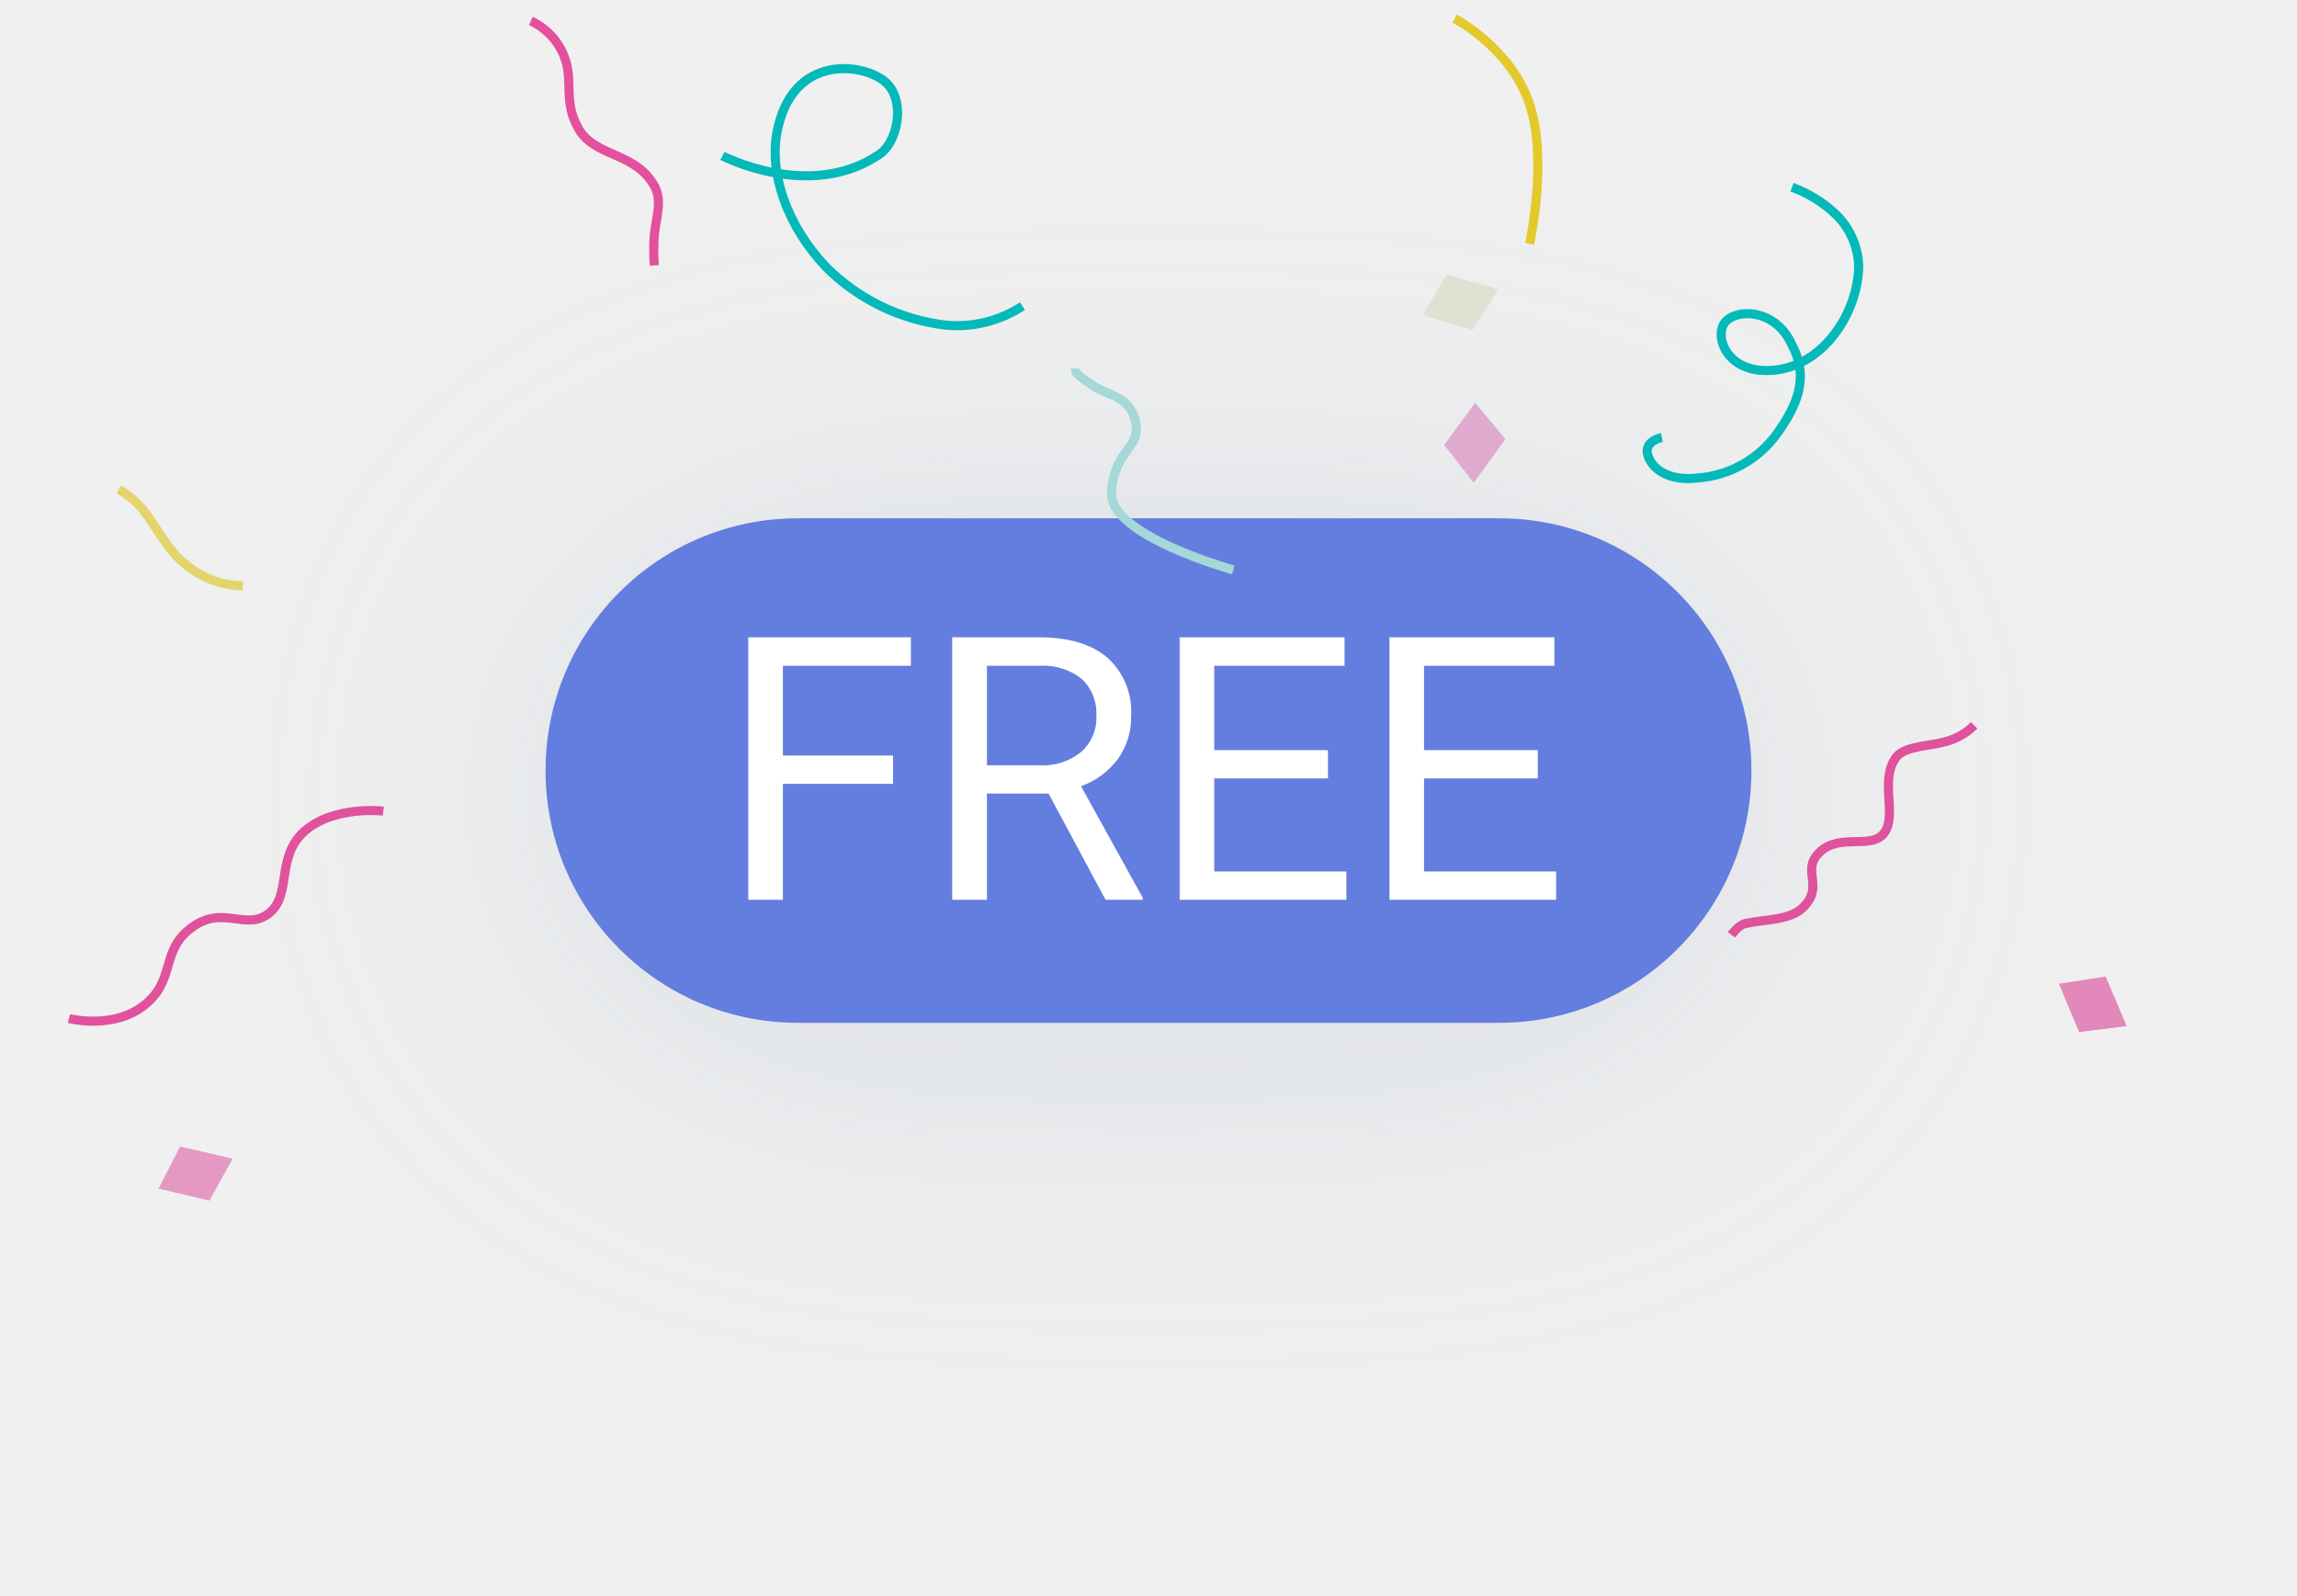
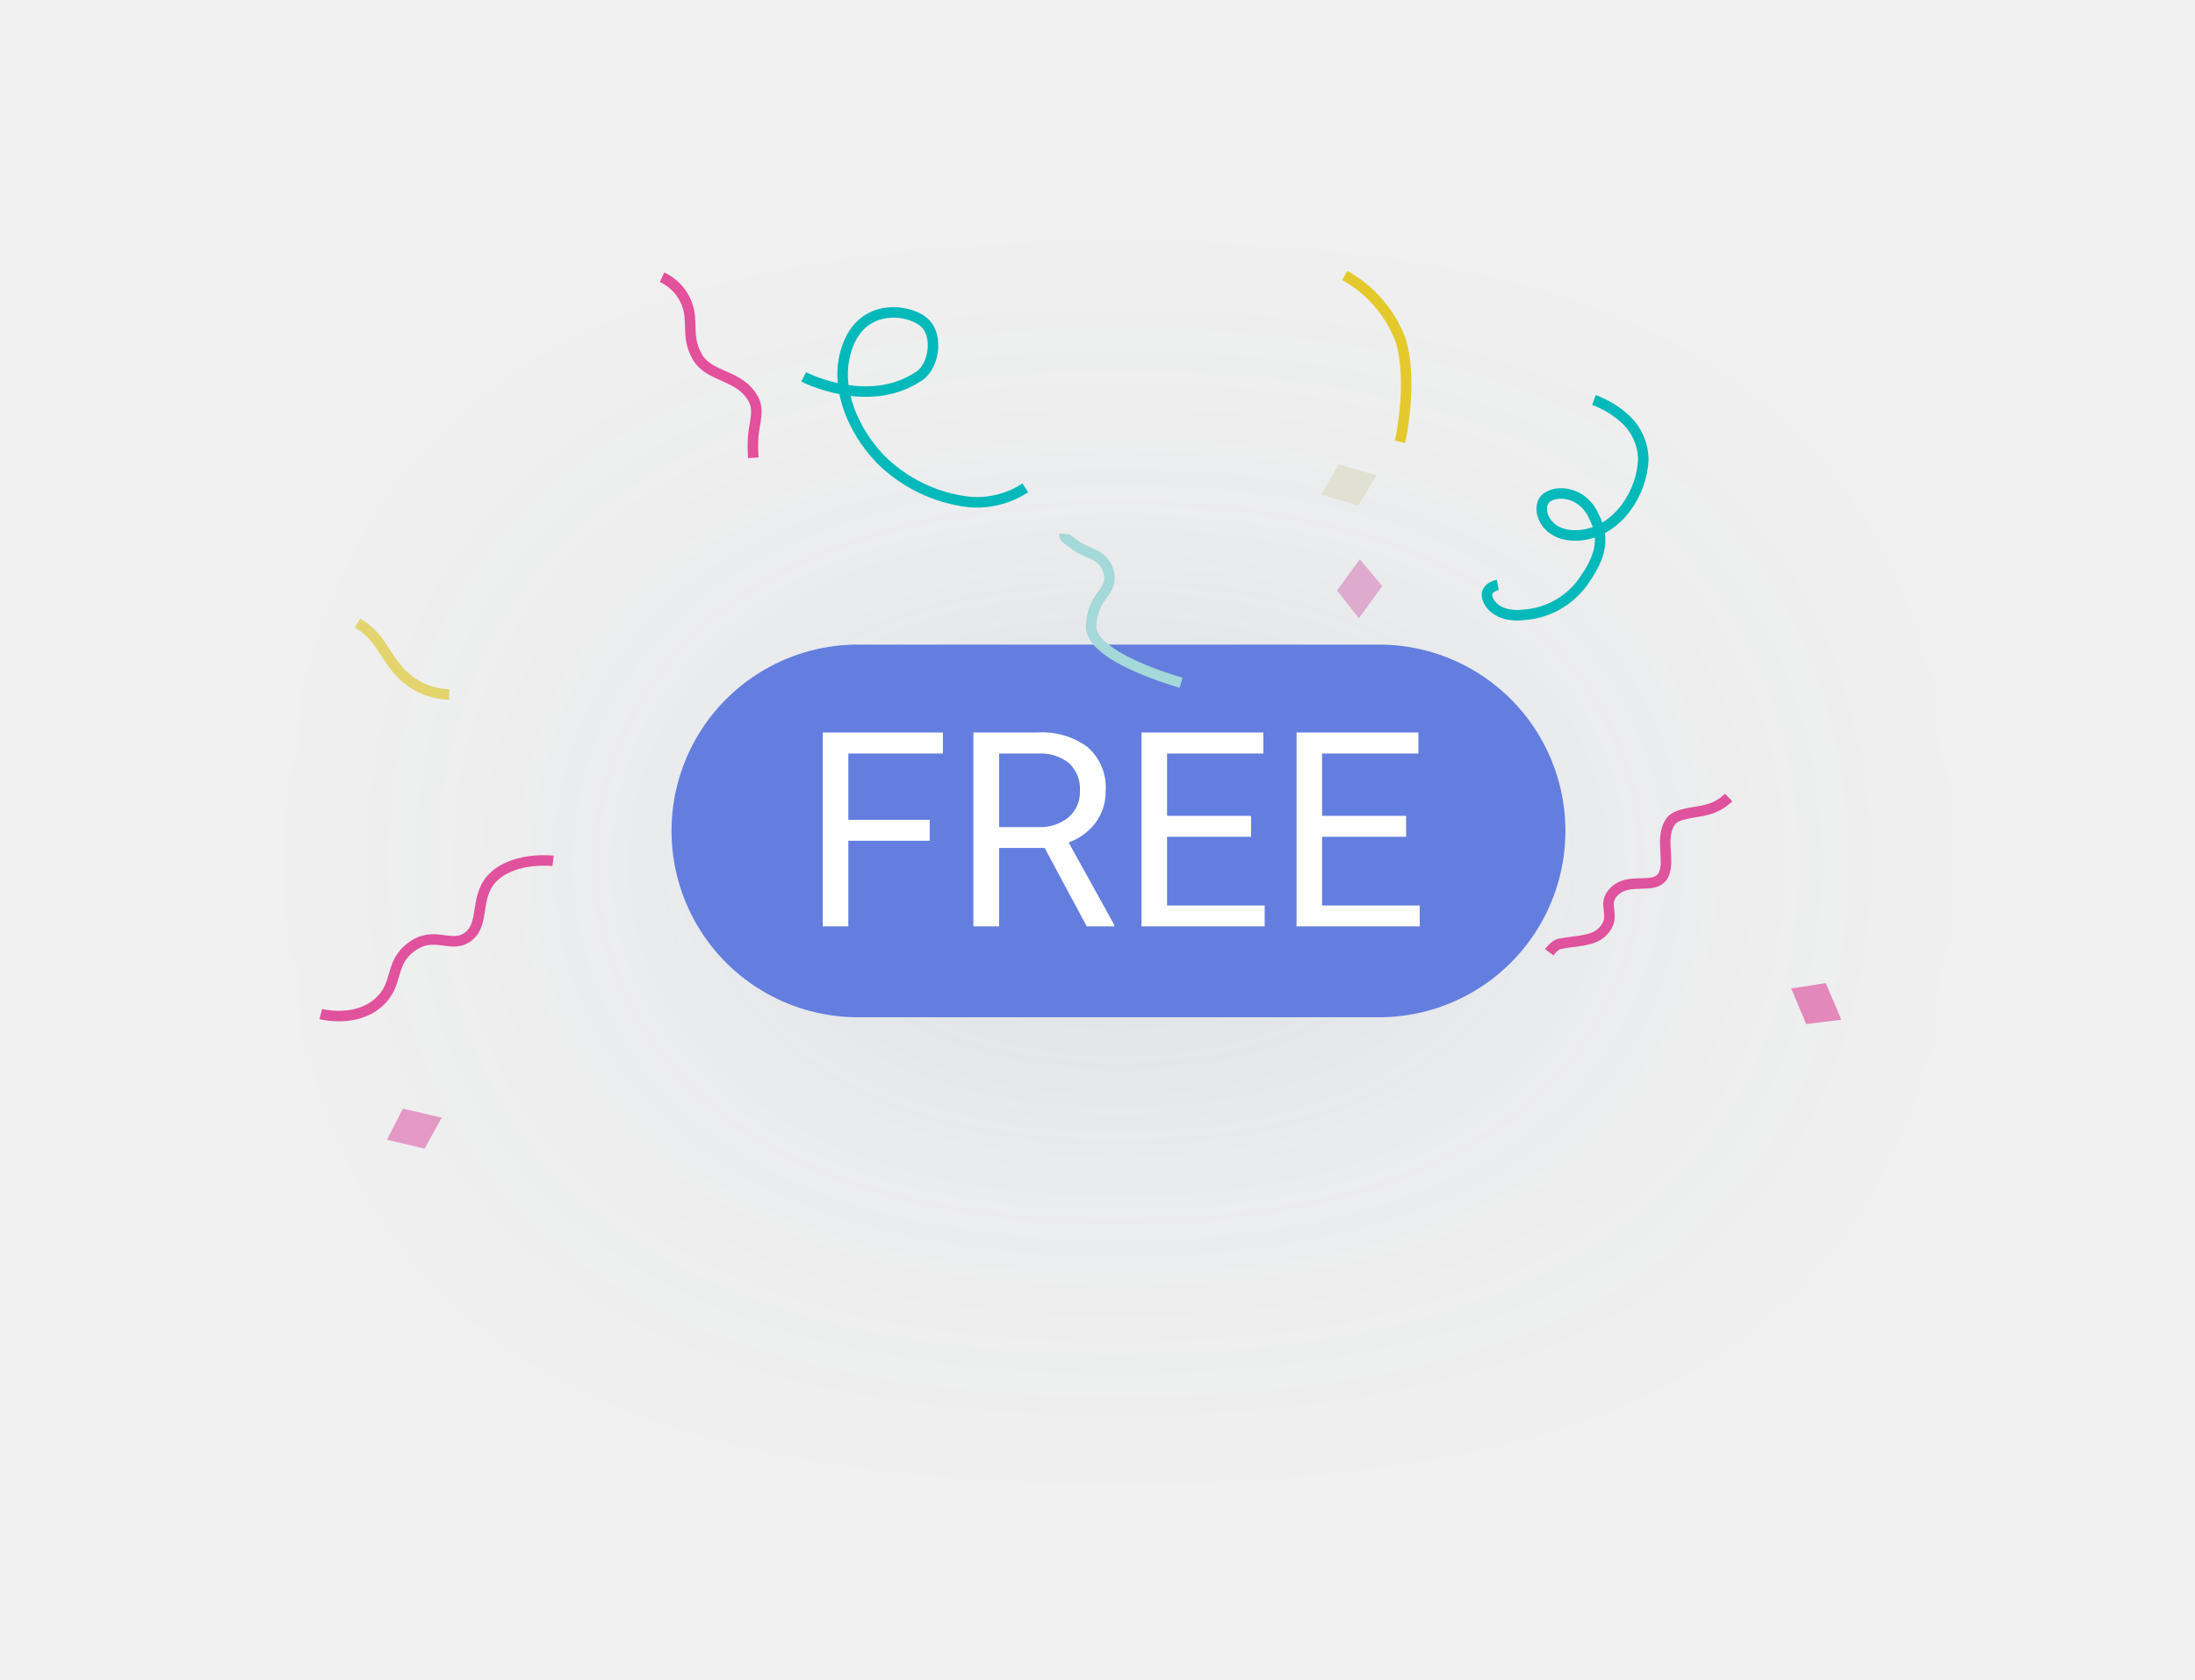
- <svg xmlns="http://www.w3.org/2000/svg" width="252.618" height="175.483" viewBox="0 0 252.618 175.483">
+ <svg xmlns="http://www.w3.org/2000/svg" width="208.726" height="159.763" viewBox="0 0 208.726 159.763">
  <defs>
-     <filter id="a" x="0" y="0" width="252.618" height="175.483" filterUnits="userSpaceOnUse">
+     <filter id="a" x="3.991" y="4.313" width="204.734" height="155.45" filterUnits="userSpaceOnUse">
      <feOffset dy="3" input="SourceAlpha" />
      <feGaussianBlur stdDeviation="20" result="b" />
      <feFlood flood-color="#7090b0" flood-opacity="0.2" />
      <feComposite operator="in" in2="b" />
      <feComposite in="SourceGraphic" />
    </filter>
  </defs>
-   <g transform="translate(-8548.42 -5223.69)">
-     <g transform="translate(8608.42 5280.69)">
-       <g transform="matrix(1, 0, 0, 1, -60, -57)" filter="url(#a)">
-         <path d="M27.741,0h77.135a27.741,27.741,0,0,1,0,55.483H27.741A27.741,27.741,0,0,1,27.741,0Z" transform="translate(60 57)" fill="#647ede" />
+   <g transform="translate(-8537 -5192.728)">
+     <g transform="translate(8600.991 5254.041)">
+       <g transform="matrix(1, 0, 0, 1, -63.99, -61.31)" filter="url(#a)">
+         <path d="M17.724,0H67.008a17.725,17.725,0,1,1,0,35.449H17.724A17.725,17.725,0,1,1,17.724,0Z" transform="translate(63.99 61.31)" fill="#647ede" />
      </g>
-       <path d="M18.393-5.212H6.282V7.534H2.476V-21.328h17.88V-18.2H6.282v9.872H18.393ZM35.5-4.142H28.722V7.534H24.9V-21.328H34.45q4.876,0,7.5,2.22a7.988,7.988,0,0,1,2.627,6.462,7.77,7.77,0,0,1-1.457,4.7,8.7,8.7,0,0,1-4.054,2.993L45.849,7.3v.238H41.765ZM28.722-7.254h5.848a6.6,6.6,0,0,0,4.51-1.467,4.956,4.956,0,0,0,1.675-3.925,5.219,5.219,0,0,0-1.6-4.1A6.765,6.765,0,0,0,34.55-18.2H28.722ZM66.227-5.807H53.719V4.422h14.53V7.534H49.913V-21.328H68.051V-18.2H53.719v9.277H66.227Zm23.074,0H76.793V4.422h14.53V7.534H72.987V-21.328H91.125V-18.2H76.793v9.277H89.3Z" transform="translate(19.82 34.416)" fill="#fff" stroke="rgba(0,0,0,0)" stroke-width="1" />
+       <path d="M12.646-11.031H4.908v8.144H2.476V-21.328H13.9v2H4.908v6.307h7.738Zm10.93.684H19.245v7.46H16.8V-21.328h6.1A7.219,7.219,0,0,1,27.7-19.91a5.1,5.1,0,0,1,1.678,4.129,4.964,4.964,0,0,1-.931,3,5.559,5.559,0,0,1-2.59,1.912l4.334,7.829v.152H27.579Zm-4.331-1.988h3.736a4.217,4.217,0,0,0,2.882-.937,3.167,3.167,0,0,0,1.07-2.508,3.335,3.335,0,0,0-1.022-2.62,4.322,4.322,0,0,0-2.942-.929H19.245Zm23.963.925H35.217v6.536H44.5v1.988H32.785V-21.328H44.374v2H35.217V-13.4h7.992Zm14.743,0H49.959v6.536h9.284v1.988H47.528V-21.328H59.116v2H49.959V-13.4H57.95Z" transform="translate(11.77 29.69)" fill="#fff" stroke="rgba(0,0,0,0)" stroke-width="1" />
    </g>
-     <g transform="translate(8555.998 5225.728)">
-       <path d="M12.366-.6a7.161,7.161,0,0,1,3.623,3.781c1.162,2.817-.155,4.985,1.643,8.1s6.237,2.508,8.317,6.259c.9,1.632.212,3.321,0,5.391a22.482,22.482,0,0,0,0,3.353" transform="translate(38.434 0.867)" fill="none" stroke="#e3509c" stroke-width="1" />
-       <path d="M0,9.387s9.461,4.932,17,0c2.325-1.268,3.255-6.17.855-8.18S7.693-1.908,6.007,6.744c-.884,4.533,1.065,10.312,5.41,14.89A22.337,22.337,0,0,0,24.551,28a13.111,13.111,0,0,0,8.44-2.09" transform="translate(71.873 5.717)" fill="none" stroke="#04b9ba" stroke-width="1" />
-       <path d="M12.045-1.27a9.594,9.594,0,0,1,2.9,2.545c1.128,1.424,2.476,4.163,4.362,5.63a10.135,10.135,0,0,0,6.376,2.436" transform="translate(-6.563 53.051)" fill="none" stroke="#e3d46e" stroke-width="1" />
-       <path d="M.5,25.45s4.888,1.286,8.34-1.5S10.52,18.012,14,15.45s5.987.455,8.525-1.589.685-6.2,3.912-9.028,8.643-2.19,8.643-2.19" transform="translate(-0.498 84.519)" fill="none" stroke="#e0529d" stroke-width="1" />
-       <path d="M13.1-.772s6.177,3.216,8.236,9.41S21.34,24,21.34,24" transform="translate(139.301 0.772)" fill="none" stroke="#e3c92c" stroke-width="1" />
-       <path d="M13.122-.869c-.037.477.112.623,1.835,1.827s4.178,1.142,4.779,4.08-2.385,2.976-2.654,7.725,13.4,8.514,13.4,8.514" transform="translate(97.577 39.36)" fill="none" stroke="#a4d8d9" stroke-width="1" />
-       <path d="M18.727-.772a14.078,14.078,0,0,1,4.864,3.028,8.322,8.322,0,0,1,2.477,5.7c-.122,5.078-3.749,10.649-8.981,11.358s-6.9-3.347-5.844-5.058,5.646-1.833,7.483,2.324c1.943,3.653.525,6.7-1.64,9.743A11.828,11.828,0,0,1,8.437,31.2c-3.5.444-5.279-1.195-5.6-2.643s1.577-1.8,1.577-1.8" transform="translate(170.772 19.32)" fill="none" stroke="#03b9b9" stroke-width="1" />
-       <path d="M24.5.52a7.017,7.017,0,0,1-3.318,1.832c-1.366.412-4.291.449-5.213,1.61-1.924,2.426.043,6.272-1.3,8.293s-4.855.081-7.1,2.151.552,3.723-1.883,6.131c-1.473,1.457-4.122,1.284-6.4,1.789-.705.163-1.487,1.229-1.487,1.229" transform="translate(185.04 77.211)" fill="none" stroke="#df529d" stroke-width="1" />
-       <path d="M1.749-.012,7.527,1.32,4.975,5.939l-5.6-1.322Z" transform="translate(10.482 124.061)" fill="#e499c5" />
-       <path d="M2.372,0,8.15,1.332,5.6,5.951,0,4.629Z" transform="matrix(0.588, 0.809, -0.809, 0.588, 222.6, 103.432)" fill="#e388bb" />
-       <path d="M2.372,0,8.15,1.332,5.6,5.951,0,4.629Z" transform="matrix(-0.391, 0.921, -0.921, -0.391, 158.913, 44.065)" fill="#deabcf" />
-       <path d="M2.372,0,8.15,1.332,5.6,5.951,0,4.629Z" transform="translate(149.123 28.014) rotate(3)" fill="#e1e1d3" />
+     <g transform="translate(8567.499 5218.925)">
+       <path d="M12.366-.6a4.575,4.575,0,0,1,2.315,2.416c.742,1.8-.1,3.185,1.05,5.175s3.985,1.6,5.314,4c.575,1.043.135,2.122,0,3.444a14.364,14.364,0,0,0,0,2.142" transform="translate(20.09 0.771)" fill="none" stroke="#e3509c" stroke-width="1" />
+       <path d="M0,5.923s6.045,3.151,10.862,0c1.486-.81,2.08-3.942.546-5.226s-6.493-1.99-7.57,3.538c-.565,2.9.68,6.589,3.457,9.514a14.272,14.272,0,0,0,8.392,4.067,8.377,8.377,0,0,0,5.393-1.335" transform="translate(45.92 3.727)" fill="none" stroke="#04b9ba" stroke-width="1" />
+       <path d="M12.045-1.27A6.13,6.13,0,0,1,13.9.356c.721.91,1.582,2.66,2.787,3.6A6.476,6.476,0,0,0,20.759,5.51" transform="translate(-8.544 34.354)" fill="none" stroke="#e3d46e" stroke-width="1" />
+       <path d="M.5,17.193s3.123.822,5.329-.958S6.9,12.44,9.126,10.8s3.825.291,5.447-1.015.438-3.961,2.5-5.768,5.522-1.4,5.522-1.4" transform="translate(-0.5 53.069)" fill="none" stroke="#e0529d" stroke-width="1" />
+       <path d="M13.1-.772A11.841,11.841,0,0,1,18.362,5.24c1.316,3.957,0,9.815,0,9.815" transform="translate(84.272 0.772)" fill="none" stroke="#e3c92c" stroke-width="1" />
+       <path d="M13.12-.869c-.024.3.072.4,1.172,1.167s2.669.73,3.053,2.607-1.524,1.9-1.7,4.936,8.562,5.44,8.562,5.44" transform="translate(57.607 25.462)" fill="none" stroke="#a4d8d9" stroke-width="1" />
+       <path d="M12.976-.772a8.995,8.995,0,0,1,3.108,1.935A5.317,5.317,0,0,1,17.667,4.8c-.078,3.244-2.4,6.8-5.738,7.257S7.52,9.923,8.195,8.83s3.607-1.171,4.781,1.485c1.241,2.334.335,4.281-1.048,6.225A7.557,7.557,0,0,1,6.4,19.656c-2.236.284-3.373-.764-3.578-1.689s1.008-1.15,1.008-1.15" transform="translate(108.099 12.623)" fill="none" stroke="#03b9b9" stroke-width="1" />
+       <path d="M14.859.52a4.483,4.483,0,0,1-2.12,1.171c-.873.263-2.742.287-3.331,1.029-1.229,1.55.027,4.007-.831,5.3s-3.1.052-4.536,1.374.353,2.379-1.2,3.917C1.9,14.24.2,14.13-1.251,14.452c-.45.1-.95.785-.95.785" transform="translate(119.021 49.144)" fill="none" stroke="#df529d" stroke-width="1" />
+       <path d="M.892-.012,4.584.839,2.953,3.79-.625,2.946Z" transform="translate(6.922 79.27)" fill="#e499c5" />
+       <path d="M1.516,0,5.207.851,3.578,3.8,0,2.958Z" transform="translate(142.224 66.085) rotate(53.989)" fill="#e388bb" />
+       <path d="M1.516,0,5.207.851,3.578,3.8,0,2.958Z" transform="translate(101.533 28.154) rotate(113.003)" fill="#deabcf" />
+       <path d="M1.516,0,5.207.851,3.578,3.8,0,2.958Z" transform="translate(95.278 17.899) rotate(3)" fill="#e1e1d3" />
    </g>
+     <rect width="208" height="130" transform="translate(8537 5192.728)" fill="none" />
  </g>
</svg>
